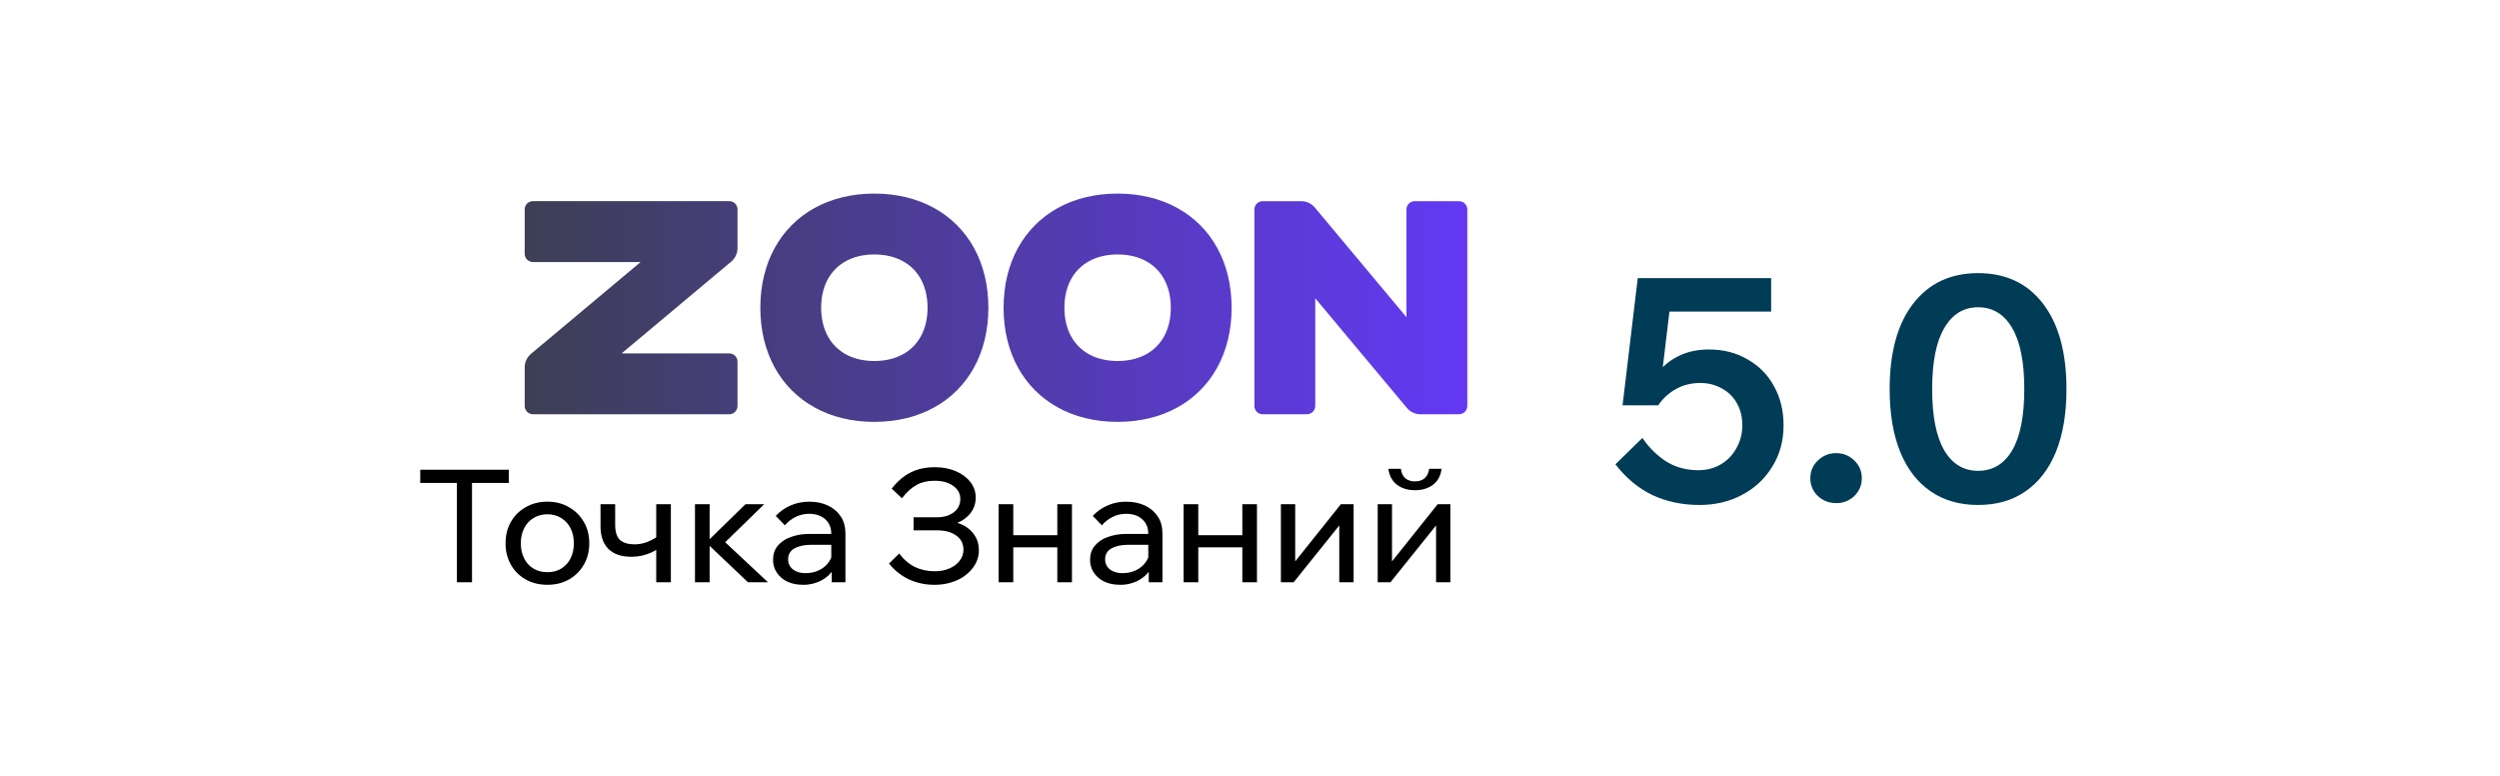
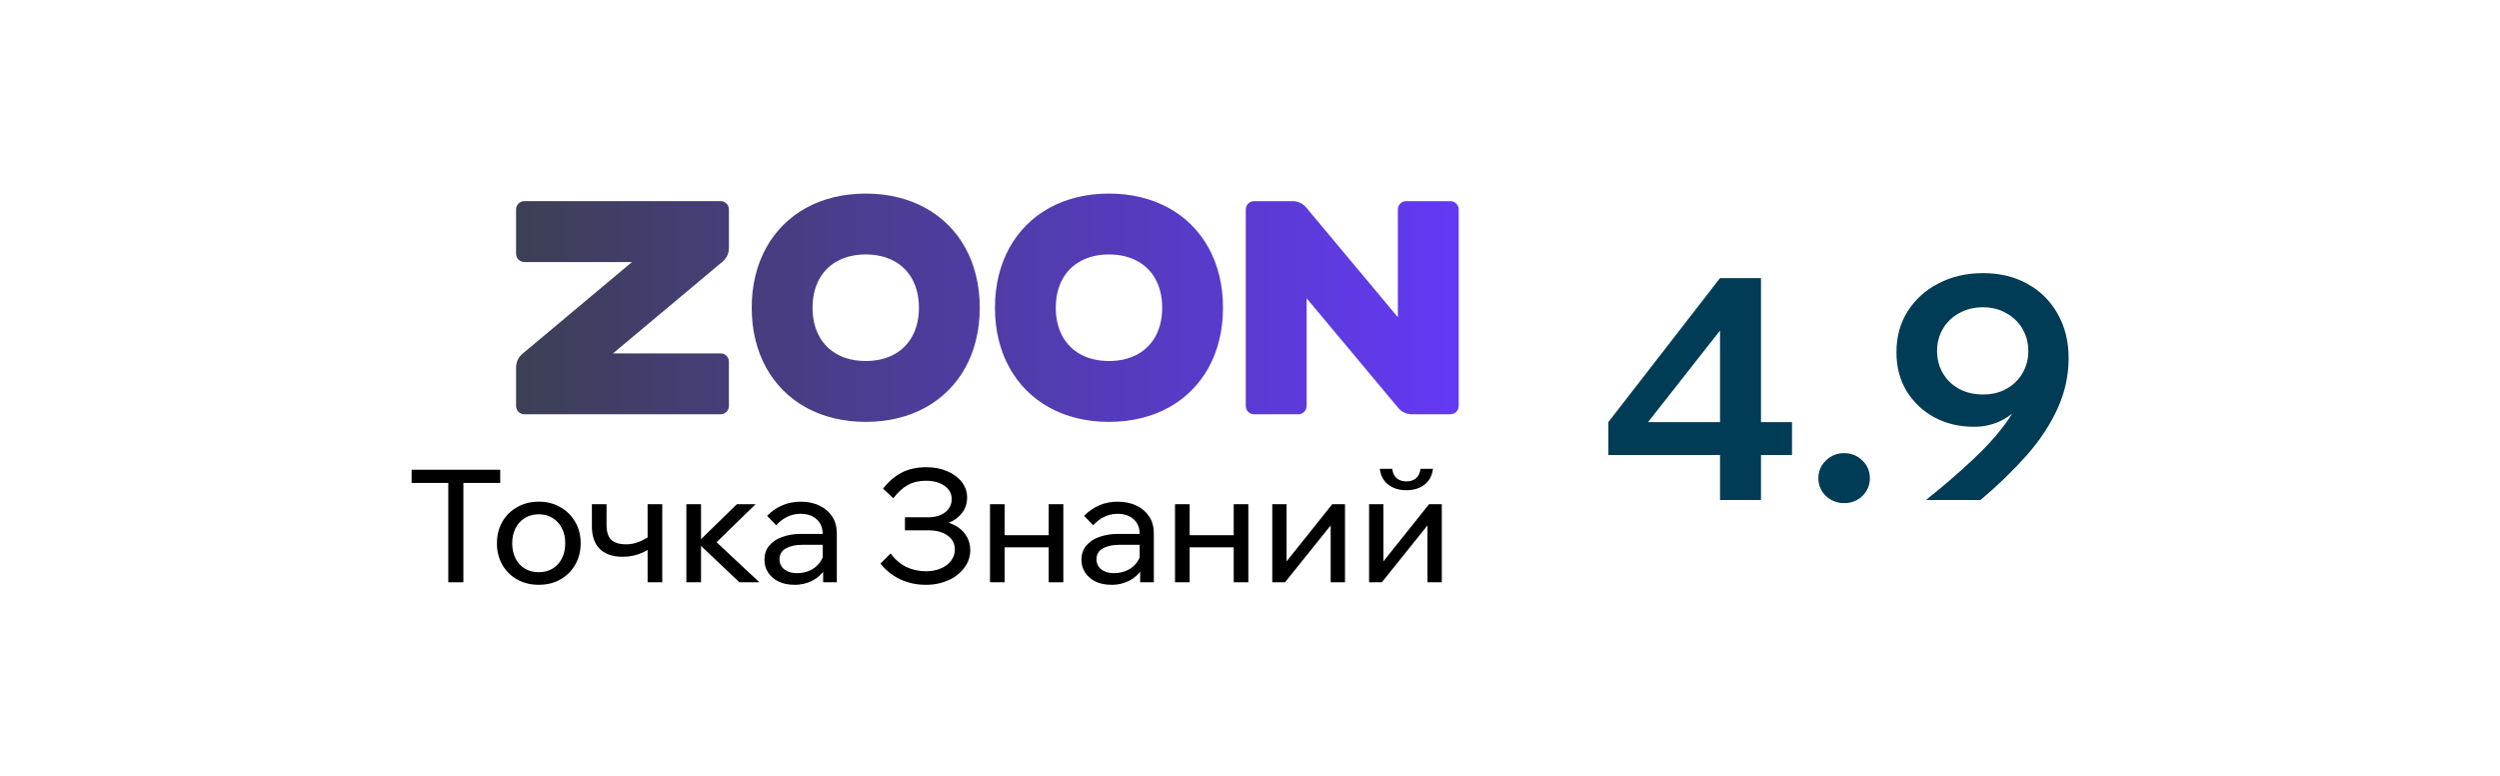
<svg xmlns="http://www.w3.org/2000/svg" width="145" height="45" fill="none">
-   <path d="M30.924 11.666h11.39a.48.48 0 0 1 .48.48v2.242c0 .299-.13.581-.355.777l-6.37 5.332h6.244c.266 0 .48.211.48.477v2.573a.48.48 0 0 1-.48.48H30.924a.48.48 0 0 1-.48-.48v-2.238c0-.299.13-.581.355-.777l6.369-5.332h-6.244a.485.485 0 0 1-.48-.485v-2.568a.48.48 0 0 1 .48-.481Zm19.81-.438c1.316 0 2.49.296 3.47.838a5.837 5.837 0 0 1 2.308 2.309c.541.98.837 2.156.837 3.474 0 1.317-.296 2.492-.837 3.473a5.837 5.837 0 0 1-2.308 2.31c-.98.541-2.154.837-3.47.837-1.318 0-2.492-.296-3.472-.838a5.837 5.837 0 0 1-2.308-2.309c-.54-.98-.837-2.156-.837-3.473 0-1.318.296-2.493.837-3.474a5.838 5.838 0 0 1 2.308-2.31c.98-.541 2.154-.837 3.471-.837Zm0 3.53c-.63 0-1.184.134-1.641.382a2.61 2.61 0 0 0-1.067 1.067c-.247.458-.38 1.011-.38 1.642 0 .63.133 1.183.38 1.641.247.458.61.82 1.067 1.068.457.247 1.01.38 1.64.38.63 0 1.183-.133 1.64-.38a2.61 2.61 0 0 0 1.067-1.068c.248-.458.38-1.011.38-1.641 0-.63-.133-1.184-.38-1.642a2.61 2.61 0 0 0-1.066-1.067c-.458-.248-1.011-.381-1.64-.381Zm14.113-3.53c1.317 0 2.491.296 3.472.838a5.837 5.837 0 0 1 2.307 2.309c.541.98.837 2.156.837 3.474 0 1.317-.296 2.492-.837 3.473a5.837 5.837 0 0 1-2.308 2.31c-.98.541-2.154.837-3.47.837-1.318 0-2.492-.296-3.472-.838a5.837 5.837 0 0 1-2.307-2.309c-.542-.98-.838-2.156-.838-3.473 0-1.318.296-2.493.838-3.474a5.837 5.837 0 0 1 2.307-2.31c.98-.541 2.154-.837 3.471-.837Zm0 3.53c-.63 0-1.183.134-1.64.382a2.61 2.61 0 0 0-1.067 1.067c-.247.458-.38 1.011-.38 1.642 0 .63.133 1.183.38 1.641.248.458.61.82 1.067 1.068.457.247 1.01.38 1.64.38.63 0 1.183-.133 1.64-.38a2.61 2.61 0 0 0 1.067-1.068c.248-.458.38-1.011.38-1.641 0-.63-.132-1.184-.38-1.642a2.61 2.61 0 0 0-1.066-1.067c-.458-.248-1.01-.381-1.64-.381Zm20.291-2.61v11.399a.48.48 0 0 1-.48.48h-2.239c-.298 0-.58-.13-.776-.355L76.315 17.3v6.248c0 .265-.22.48-.485.48h-2.565a.48.48 0 0 1-.48-.48V12.148a.48.48 0 0 1 .48-.48h2.239c.298 0 .58.13.776.355l5.328 6.375v-6.25c0-.265.211-.48.476-.48h2.574a.48.48 0 0 1 .48.48Z" fill="url(#a)" />
-   <path d="M27.387 33.772h-.876V27.92h.876v5.852Zm2.137-5.76h-5.14v-.768h5.14v.767Zm2.239 5.906c-.475 0-.895-.103-1.26-.31a2.254 2.254 0 0 1-.858-.85 2.492 2.492 0 0 1-.31-1.25c0-.469.102-.883.31-1.242.206-.359.492-.642.858-.849.365-.213.785-.32 1.26-.32.474 0 .891.107 1.25.32.366.207.652.49.859.85.213.358.32.772.32 1.241 0 .469-.107.886-.32 1.25-.207.36-.493.643-.858.85-.36.207-.777.31-1.251.31Zm0-.73c.304 0 .572-.07.803-.21.231-.14.41-.338.539-.593.128-.256.192-.548.192-.877 0-.329-.064-.618-.192-.867a1.417 1.417 0 0 0-.539-.594c-.231-.146-.499-.219-.803-.219-.305 0-.576.073-.813.22-.231.14-.41.337-.539.593-.127.25-.191.538-.191.867 0 .329.064.62.191.877.128.255.308.453.54.593.236.14.507.21.812.21Zm4.87-.895c-.578 0-1.022-.152-1.332-.456-.305-.305-.457-.743-.457-1.315v-1.278h.85v1.187c0 .426.097.724.291.895.195.164.475.246.84.246.432 0 .865-.146 1.297-.438l.228.566a2.69 2.69 0 0 1-.52.329 3.007 3.007 0 0 1-.585.2 2.94 2.94 0 0 1-.611.064Zm1.443 1.48v-4.53h.85v4.53h-.85Zm5.326 0-2.474-2.347h.091l2.237-2.182h1.086l-2.428 2.364-.174-.474 2.822 2.638h-1.16Zm-3.077 0v-4.53h.85v4.53h-.85Zm8.73 0h-.794v-.895l-.027-.22V30.97c0-.359-.116-.642-.347-.849-.232-.213-.545-.32-.94-.32-.287 0-.549.062-.786.183a1.906 1.906 0 0 0-.62.484l-.53-.547c.25-.262.535-.463.858-.603.329-.146.694-.22 1.096-.22.413 0 .776.077 1.086.229.317.152.563.365.74.64.176.267.264.593.264.976v2.83Zm-2.465.145c-.34 0-.642-.06-.904-.182a1.514 1.514 0 0 1-.611-.52 1.319 1.319 0 0 1-.22-.75c0-.316.089-.584.265-.803a1.68 1.68 0 0 1 .749-.511 3.012 3.012 0 0 1 1.087-.183h1.378v.63h-1.287c-.384 0-.7.07-.95.21a.67.67 0 0 0-.365.63.71.71 0 0 0 .274.585c.189.146.432.219.73.219.293 0 .557-.058.795-.174a1.417 1.417 0 0 0 .812-1.214l.301.164c0 .366-.088.691-.264.977-.177.286-.42.512-.73.676a2.196 2.196 0 0 1-1.06.246Zm7.623 0a3.476 3.476 0 0 1-1.488-.32c-.45-.218-.83-.523-1.141-.912l.593-.584c.25.34.548.6.895.776.353.17.74.255 1.16.255.322 0 .608-.055.858-.164.255-.11.453-.259.593-.447.146-.19.22-.402.22-.64 0-.347-.14-.62-.42-.821-.275-.201-.649-.302-1.124-.302h-1.351v-.757h1.351c.408 0 .737-.098.986-.293a.926.926 0 0 0 .375-.766c0-.317-.14-.573-.42-.767-.274-.195-.633-.292-1.078-.292-.401 0-.745.079-1.031.237-.287.152-.573.41-.859.776l-.593-.557c.34-.432.709-.746 1.105-.94.401-.201.867-.302 1.397-.302.456 0 .86.076 1.214.229.359.152.642.362.849.63.207.261.31.563.31.903 0 .33-.094.621-.283.877a1.76 1.76 0 0 1-.785.584c.396.128.703.332.922.612.22.28.329.605.329.977 0 .377-.116.718-.347 1.022a2.298 2.298 0 0 1-.922.722 3.15 3.15 0 0 1-1.315.264Zm7.136-.146v-4.528h.849v4.528h-.85Zm-3.406 0v-4.528h.85v4.528h-.85Zm.411-2.026v-.703h3.47v.703h-3.47Zm9.095 2.026h-.794v-.894l-.028-.22V30.97c0-.359-.115-.642-.346-.849-.232-.213-.545-.32-.94-.32-.287 0-.549.062-.786.183a1.906 1.906 0 0 0-.62.484l-.53-.547a2.616 2.616 0 0 1 1.953-.822c.414 0 .776.076 1.087.228.316.152.563.365.74.64.176.267.264.593.264.976v2.83Zm-2.465.146c-.34 0-.642-.06-.904-.182a1.514 1.514 0 0 1-.612-.52 1.32 1.32 0 0 1-.219-.75c0-.316.089-.584.265-.803a1.68 1.68 0 0 1 .749-.511 3.012 3.012 0 0 1 1.086-.183h1.379v.63H65.44c-.384 0-.7.07-.95.21a.67.67 0 0 0-.365.63.71.71 0 0 0 .274.585c.188.146.432.219.73.219.292 0 .557-.058.794-.174a1.417 1.417 0 0 0 .813-1.214l.301.164c0 .366-.088.691-.264.977-.177.286-.42.512-.73.676a2.195 2.195 0 0 1-1.06.246Zm7.1-.146v-4.528h.849v4.528h-.85Zm-3.406 0v-4.528h.85v4.528h-.85Zm.411-2.026v-.703h3.47v.703h-3.47Zm5.233 2.026v-4.528h.83v3.414l-.063-.018 2.712-3.396h.74v4.528h-.832v-3.414l.073.027-2.72 3.387h-.74Zm5.617 0v-4.528h.83v3.414l-.063-.018 2.712-3.396h.74v4.528h-.832v-3.414l.073.027-2.72 3.387h-.74Zm2.164-5.34c-.42 0-.77-.107-1.05-.32-.28-.22-.444-.527-.493-.922h.721c.037.255.125.44.265.556a.87.87 0 0 0 .557.174c.225 0 .408-.058.548-.174.146-.115.237-.3.274-.556h.72c-.048.395-.212.703-.492.922-.28.213-.63.32-1.05.32Z" fill="#000" />
-   <path d="M95.298 25.4a4.842 4.842 0 0 0 1.386 1.368c.54.336 1.158.504 1.854.504.492 0 .93-.114 1.314-.342a2.41 2.41 0 0 0 .9-.936c.228-.396.342-.84.342-1.332 0-.48-.102-.9-.306-1.26a2.138 2.138 0 0 0-.864-.864 2.498 2.498 0 0 0-1.278-.324c-.516 0-.978.114-1.386.342a2.92 2.92 0 0 0-1.044.954l-.81-.054a4.201 4.201 0 0 1 .648-1.656c.336-.48.762-.852 1.278-1.116.528-.276 1.134-.414 1.818-.414.852 0 1.602.192 2.25.576.66.372 1.17.888 1.53 1.548.372.66.558 1.416.558 2.268 0 .9-.216 1.698-.648 2.394a4.42 4.42 0 0 1-1.746 1.638c-.732.396-1.56.594-2.484.594-.996 0-1.908-.192-2.736-.576-.816-.396-1.53-.99-2.142-1.782l1.566-1.53Zm7.47-7.326h-6.84l1.08-1.188-.792 6.624h-2.07l.882-7.38h7.74v1.944Zm5.261 9.666c0 .396-.144.738-.432 1.026a1.476 1.476 0 0 1-1.062.414c-.408 0-.762-.138-1.062-.414a1.402 1.402 0 0 1-.432-1.026c0-.408.144-.75.432-1.026.3-.288.654-.432 1.062-.432.42 0 .774.144 1.062.432.288.276.432.618.432 1.026Zm6.745 1.548c-1.068 0-1.986-.264-2.754-.792s-1.356-1.29-1.764-2.286c-.408-1.008-.612-2.22-.612-3.636 0-2.136.456-3.792 1.368-4.968.912-1.176 2.166-1.764 3.762-1.764 1.608 0 2.862.588 3.762 1.764.912 1.176 1.368 2.832 1.368 4.968 0 1.416-.204 2.628-.612 3.636-.408.996-.996 1.758-1.764 2.286-.756.528-1.674.792-2.754.792Zm0-1.98c.852 0 1.512-.396 1.98-1.188.468-.804.702-1.986.702-3.546 0-1.572-.234-2.754-.702-3.546-.468-.804-1.128-1.206-1.98-1.206-.84 0-1.494.402-1.962 1.206-.468.792-.702 1.974-.702 3.546 0 1.56.234 2.742.702 3.546.468.792 1.122 1.188 1.962 1.188Z" fill="#003C56" />
+   <path d="M30.424 11.666h11.39a.48.48 0 0 1 .48.48v2.242c0 .299-.13.581-.355.777l-6.37 5.332h6.244c.266 0 .48.211.48.477v2.573a.48.48 0 0 1-.48.48H30.424a.48.48 0 0 1-.48-.48v-2.238c0-.299.13-.581.355-.777l6.369-5.332h-6.244a.485.485 0 0 1-.48-.485v-2.568a.48.48 0 0 1 .48-.481Zm19.81-.438c1.316 0 2.49.296 3.47.838a5.837 5.837 0 0 1 2.308 2.309c.541.98.837 2.156.837 3.474 0 1.317-.296 2.492-.837 3.473a5.837 5.837 0 0 1-2.308 2.31c-.98.541-2.154.837-3.47.837-1.318 0-2.492-.296-3.472-.838a5.837 5.837 0 0 1-2.308-2.309c-.54-.98-.837-2.156-.837-3.473 0-1.318.296-2.493.837-3.474a5.838 5.838 0 0 1 2.308-2.31c.98-.541 2.154-.837 3.471-.837Zm0 3.53c-.63 0-1.184.134-1.641.382a2.61 2.61 0 0 0-1.067 1.067c-.247.458-.38 1.011-.38 1.642 0 .63.133 1.183.38 1.641.247.458.61.82 1.067 1.068.457.247 1.01.38 1.64.38.63 0 1.183-.133 1.64-.38a2.61 2.61 0 0 0 1.067-1.068c.248-.458.38-1.011.38-1.641 0-.63-.133-1.184-.38-1.642a2.611 2.611 0 0 0-1.066-1.067c-.458-.248-1.011-.381-1.64-.381Zm14.113-3.53c1.317 0 2.491.296 3.472.838a5.837 5.837 0 0 1 2.307 2.309c.541.98.837 2.156.837 3.474 0 1.317-.296 2.492-.837 3.473a5.837 5.837 0 0 1-2.308 2.31c-.98.541-2.154.837-3.47.837-1.318 0-2.492-.296-3.472-.838a5.837 5.837 0 0 1-2.307-2.309c-.542-.98-.838-2.156-.838-3.473 0-1.318.296-2.493.838-3.474a5.837 5.837 0 0 1 2.307-2.31c.98-.541 2.154-.837 3.471-.837Zm0 3.53c-.63 0-1.183.134-1.64.382a2.61 2.61 0 0 0-1.067 1.067c-.247.458-.38 1.011-.38 1.642 0 .63.133 1.183.38 1.641.248.458.61.82 1.067 1.068.457.247 1.01.38 1.64.38.63 0 1.183-.133 1.64-.38a2.61 2.61 0 0 0 1.067-1.068c.248-.458.38-1.011.38-1.641 0-.63-.132-1.184-.38-1.642a2.61 2.61 0 0 0-1.066-1.067c-.458-.248-1.01-.381-1.64-.381Zm20.291-2.61v11.399a.48.48 0 0 1-.48.48h-2.239c-.298 0-.58-.13-.776-.355L75.815 17.3v6.248c0 .265-.22.48-.485.48h-2.565a.48.48 0 0 1-.48-.48V12.148a.48.48 0 0 1 .48-.48h2.239c.298 0 .58.13.776.355l5.328 6.375v-6.25c0-.265.211-.48.476-.48h2.574a.48.48 0 0 1 .48.48Z" fill="url(#a)" />
+   <path d="M26.887 33.772h-.876V27.92h.876v5.852Zm2.137-5.76h-5.14v-.768h5.14v.767Zm2.239 5.906c-.475 0-.895-.103-1.26-.31a2.254 2.254 0 0 1-.858-.85 2.492 2.492 0 0 1-.31-1.25c0-.469.102-.883.31-1.242.206-.359.492-.642.858-.849.365-.213.785-.32 1.26-.32.474 0 .891.107 1.25.32.366.207.652.49.859.85.213.358.32.772.32 1.241 0 .469-.107.886-.32 1.25-.207.36-.493.643-.858.85-.36.207-.777.31-1.251.31Zm0-.73c.304 0 .572-.07.803-.21.231-.14.41-.338.539-.593.128-.256.192-.548.192-.877 0-.329-.064-.618-.192-.867a1.417 1.417 0 0 0-.539-.594c-.231-.146-.499-.219-.803-.219-.305 0-.576.073-.813.22-.231.14-.41.337-.539.593-.127.25-.191.538-.191.867 0 .329.064.62.191.877.128.255.308.453.54.593.236.14.507.21.812.21Zm4.87-.895c-.578 0-1.022-.152-1.332-.456-.305-.305-.457-.743-.457-1.315v-1.278h.85v1.187c0 .426.097.724.291.895.195.164.475.246.84.246.432 0 .865-.146 1.297-.438l.228.566a2.69 2.69 0 0 1-.52.329 3.007 3.007 0 0 1-.585.2 2.94 2.94 0 0 1-.611.064Zm1.443 1.48v-4.53h.85v4.53h-.85Zm5.326 0-2.474-2.347h.091l2.237-2.182h1.086l-2.428 2.364-.174-.474 2.822 2.638h-1.16Zm-3.077 0v-4.53h.85v4.53h-.85Zm8.73 0h-.794v-.895l-.027-.22V30.97c0-.359-.116-.642-.347-.849-.232-.213-.545-.32-.94-.32-.287 0-.549.062-.786.183a1.906 1.906 0 0 0-.62.484l-.53-.547c.25-.262.535-.463.858-.603.329-.146.694-.22 1.096-.22.413 0 .776.077 1.086.229.317.152.563.365.74.64.176.267.264.593.264.976v2.83Zm-2.465.145c-.34 0-.642-.06-.904-.182a1.514 1.514 0 0 1-.611-.52 1.319 1.319 0 0 1-.22-.75c0-.316.089-.584.265-.803a1.68 1.68 0 0 1 .749-.511 3.012 3.012 0 0 1 1.087-.183h1.378v.63h-1.287c-.384 0-.7.07-.95.21a.67.67 0 0 0-.365.63.71.71 0 0 0 .274.585c.189.146.432.219.73.219.293 0 .557-.058.795-.174a1.417 1.417 0 0 0 .812-1.214l.301.164c0 .366-.088.691-.264.977-.177.286-.42.512-.73.676a2.196 2.196 0 0 1-1.06.246Zm7.623 0a3.476 3.476 0 0 1-1.488-.32c-.45-.218-.83-.523-1.141-.912l.593-.584c.25.34.548.6.895.776.353.17.74.255 1.16.255.322 0 .608-.055.858-.164.255-.11.453-.259.593-.447.146-.19.22-.402.22-.64 0-.347-.14-.62-.42-.821-.275-.201-.649-.302-1.124-.302h-1.351v-.757h1.351c.408 0 .737-.098.986-.293a.926.926 0 0 0 .375-.766c0-.317-.14-.573-.42-.767-.274-.195-.633-.292-1.078-.292-.401 0-.745.079-1.031.237-.287.152-.573.41-.859.776l-.593-.557c.34-.432.709-.746 1.105-.94.401-.201.867-.302 1.397-.302.456 0 .86.076 1.214.229.359.152.642.362.849.63.207.261.31.563.31.903 0 .33-.094.621-.283.877a1.76 1.76 0 0 1-.785.584c.396.128.703.332.922.612.22.28.329.605.329.977 0 .377-.116.718-.347 1.022a2.298 2.298 0 0 1-.922.722 3.15 3.15 0 0 1-1.315.264Zm7.136-.146v-4.528h.849v4.528h-.85Zm-3.406 0v-4.528h.85v4.528h-.85Zm.411-2.026v-.703h3.47v.703h-3.47Zm9.095 2.026h-.794v-.894l-.028-.22V30.97c0-.359-.115-.642-.346-.849-.232-.213-.545-.32-.94-.32-.287 0-.549.062-.786.183a1.906 1.906 0 0 0-.62.484l-.53-.547a2.616 2.616 0 0 1 1.953-.822c.414 0 .776.076 1.087.228.316.152.563.365.74.64.176.267.264.593.264.976v2.83Zm-2.465.146c-.34 0-.642-.06-.904-.182a1.514 1.514 0 0 1-.612-.52 1.32 1.32 0 0 1-.219-.75c0-.316.089-.584.265-.803a1.68 1.68 0 0 1 .749-.511 3.012 3.012 0 0 1 1.086-.183h1.379v.63H64.94c-.384 0-.7.07-.95.21a.67.67 0 0 0-.365.63.71.71 0 0 0 .274.585c.188.146.432.219.73.219.292 0 .557-.058.794-.174a1.417 1.417 0 0 0 .813-1.214l.301.164c0 .366-.088.691-.264.977-.177.286-.42.512-.73.676a2.195 2.195 0 0 1-1.06.246Zm7.1-.146v-4.528h.849v4.528h-.85Zm-3.406 0v-4.528h.85v4.528h-.85Zm.411-2.026v-.703h3.47v.703h-3.47Zm5.233 2.026v-4.528h.83v3.414l-.063-.018 2.712-3.396h.74v4.528h-.832v-3.414l.073.027-2.72 3.387h-.74Zm5.617 0v-4.528h.83v3.414l-.063-.018 2.712-3.396h.74v4.528h-.832v-3.414l.073.027-2.72 3.387h-.74Zm2.164-5.34c-.42 0-.77-.107-1.05-.32-.28-.22-.444-.527-.493-.922h.721c.037.255.125.44.265.556a.87.87 0 0 0 .557.174c.225 0 .408-.058.548-.174.146-.115.237-.3.274-.556h.72c-.048.395-.212.703-.492.922-.28.213-.63.32-1.05.32Z" fill="#000" />
+   <path d="M102.178 29h-2.376v-2.61h-6.48v-1.908l6.48-8.352h2.376v8.352h1.8v1.908h-1.8V29Zm-2.376-9.828-4.176 5.31h4.176v-5.31Zm8.694 8.568c0 .396-.144.738-.432 1.026a1.476 1.476 0 0 1-1.062.414c-.408 0-.762-.138-1.062-.414a1.402 1.402 0 0 1-.432-1.026c0-.408.144-.75.432-1.026.3-.288.654-.432 1.062-.432.42 0 .774.144 1.062.432.288.276.432.618.432 1.026Zm6.564-11.898c.984 0 1.848.21 2.592.63a4.366 4.366 0 0 1 1.746 1.746c.42.732.63 1.584.63 2.556 0 1.02-.216 1.998-.648 2.934-.42.924-1.014 1.824-1.782 2.7A26.477 26.477 0 0 1 114.916 29h-3.168a42.748 42.748 0 0 0 2.7-2.322c.732-.684 1.32-1.32 1.764-1.908.456-.588.792-1.158 1.008-1.71l.288.09c-.312.48-.726.87-1.242 1.17a3.52 3.52 0 0 1-1.746.432c-.852 0-1.62-.186-2.304-.558a4.265 4.265 0 0 1-1.602-1.53c-.384-.648-.576-1.392-.576-2.232 0-.9.216-1.692.648-2.376a4.519 4.519 0 0 1 1.8-1.62c.756-.396 1.614-.594 2.574-.594Zm0 1.98c-.516 0-.978.114-1.386.342a2.41 2.41 0 0 0-.936.9 2.49 2.49 0 0 0-.342 1.296c0 .48.114.912.342 1.296.228.384.54.684.936.9.408.216.87.324 1.386.324.516 0 .966-.108 1.35-.324a2.41 2.41 0 0 0 .936-.9 2.49 2.49 0 0 0 .342-1.296c0-.48-.114-.912-.342-1.296a2.41 2.41 0 0 0-.936-.9c-.384-.228-.834-.342-1.35-.342Z" fill="#003C56" />
  <defs>
-     <linearGradient id="a" x1="85.136" y1="24.911" x2="30.444" y2="24.911" gradientUnits="userSpaceOnUse">
+     <linearGradient id="a" x1="84.636" y1="24.911" x2="29.944" y2="24.911" gradientUnits="userSpaceOnUse">
      <stop stop-color="#6339F5" />
      <stop offset="1" stop-color="#3D3F55" />
    </linearGradient>
  </defs>
</svg>
